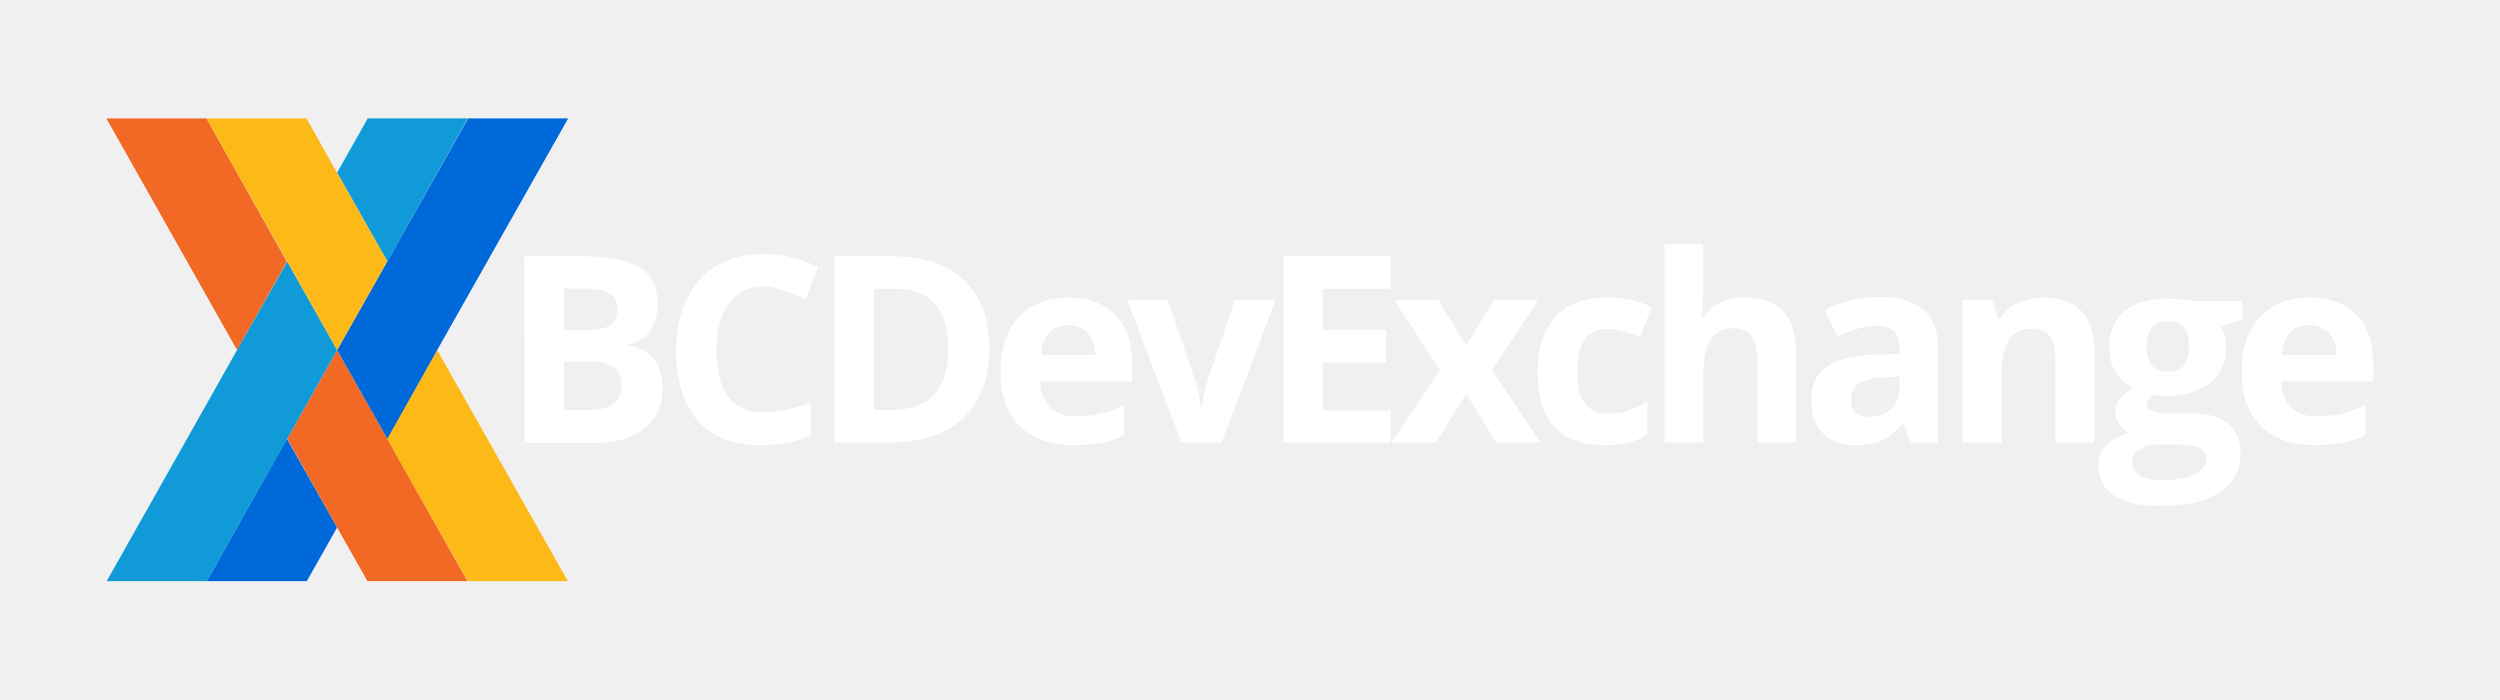
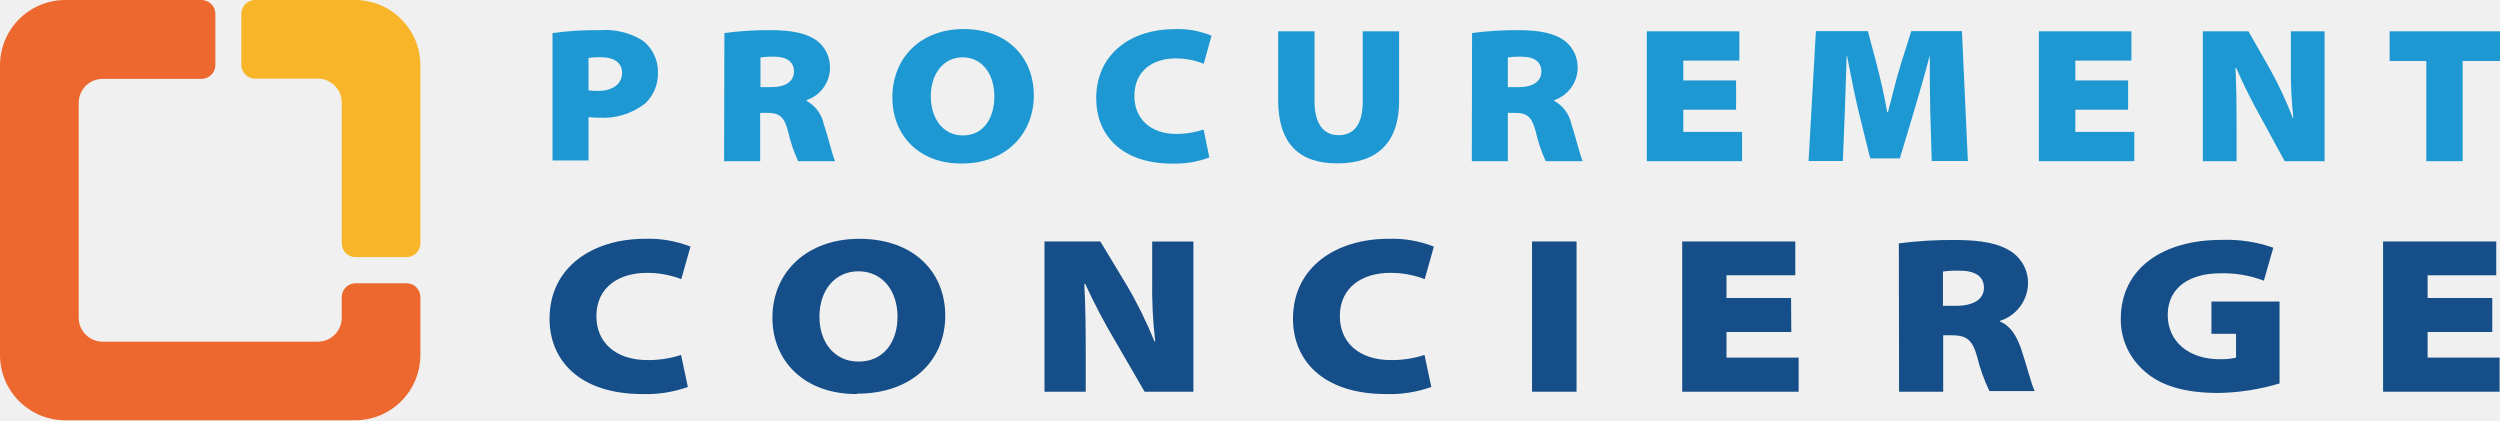
- <svg xmlns="http://www.w3.org/2000/svg" version="1.1" id="Layer_2" x="0px" y="0px" viewBox="0 0 792 221.7" style="enable-background:new 0 0 792 221.7;" xml:space="preserve">
-   <style type="text/css">
- 	.st0{fill:#0069D9;}
- 	.st1{fill:#109AD7;}
- 	.st2{fill:#F16924;}
- 	.st3{fill:#FCB918;}
- 	.st4{fill:#FFFFFF;}
- </style>
-   <g>
-     <polygon class="st0" points="65.5,184.1 97.2,184.1 106.8,167.1 90.9,139  " />
-     <polygon class="st1" points="148.2,37.5 116.5,37.5 106.8,54.7 122.7,82.8  " />
-     <polygon class="st2" points="65.4,37.5 33.7,37.5 75.1,110.9 90.9,82.9  " />
-     <polygon class="st2" points="122.7,139 106.8,110.9 91,139 106.8,167.1 116.4,184.1 148.1,184.1  " />
-     <polygon class="st1" points="91,82.9 75.1,110.9 33.8,184.1 65.5,184.1 91,139 106.8,110.9  " />
-     <polygon class="st3" points="122.6,139 148.2,184.1 179.9,184.1 138.5,110.9  " />
-     <polygon class="st0" points="148.3,37.5 122.7,82.8 106.8,110.9 122.7,139 138.5,110.9 180,37.5  " />
-     <polygon class="st3" points="106.8,54.8 97.1,37.5 65.4,37.5 91,82.8 106.8,110.9 122.7,82.8  " />
-   </g>
-   <g>
-     <path class="st4" d="M166.1,81.2h18.4c8.4,0,14.4,1.2,18.2,3.6s5.7,6.2,5.7,11.4c0,3.5-0.8,6.4-2.5,8.7c-1.7,2.3-3.9,3.6-6.6,4.1   v0.4c3.7,0.8,6.4,2.4,8.1,4.7c1.7,2.3,2.5,5.3,2.5,9.1c0,5.4-1.9,9.6-5.8,12.6c-3.9,3-9.2,4.5-15.8,4.5h-22.1L166.1,81.2   L166.1,81.2z M178.6,104.6h7.3c3.4,0,5.8-0.5,7.4-1.6c1.5-1.1,2.3-2.8,2.3-5.2c0-2.3-0.8-3.9-2.5-4.9s-4.3-1.5-7.9-1.5h-6.6V104.6z    M178.6,114.5v15.4h8.2c3.4,0,6-0.7,7.6-2s2.5-3.3,2.5-6.1c0-4.9-3.5-7.3-10.5-7.3C186.4,114.5,178.6,114.5,178.6,114.5z" />
-     <path class="st4" d="M241.8,90.8c-4.7,0-8.4,1.8-10.9,5.3c-2.6,3.5-3.9,8.5-3.9,14.8c0,13.2,4.9,19.7,14.8,19.7   c4.1,0,9.2-1,15.1-3.1V138c-4.8,2-10.3,3-16.2,3c-8.6,0-15.2-2.6-19.7-7.8s-6.8-12.7-6.8-22.4c0-6.1,1.1-11.5,3.4-16.1   c2.2-4.6,5.4-8.2,9.6-10.6c4.2-2.5,9.1-3.7,14.7-3.7c5.7,0,11.5,1.4,17.3,4.2l-4,10.2c-2.2-1-4.4-2-6.7-2.7   C246.1,91.2,243.9,90.8,241.8,90.8z" />
-     <path class="st4" d="M313.4,110.2c0,9.7-2.8,17.2-8.3,22.3c-5.5,5.2-13.5,7.7-24,7.7h-16.7v-59H283c9.6,0,17.1,2.5,22.4,7.6   C310.7,93.9,313.4,101,313.4,110.2z M300.4,110.5c0-12.7-5.6-19-16.8-19h-6.7v38.4h5.4C294.4,129.9,300.4,123.4,300.4,110.5z" />
-     <path class="st4" d="M340.1,141c-7.3,0-12.9-2-17-6s-6.1-9.7-6.1-17c0-7.6,1.9-13.4,5.7-17.5c3.8-4.1,9-6.2,15.7-6.2   c6.4,0,11.3,1.8,14.9,5.4s5.3,8.7,5.3,15.1v6h-29.1c0.1,3.5,1.2,6.2,3.1,8.2s4.7,2.9,8.2,2.9c2.7,0,5.3-0.3,7.7-0.8   c2.4-0.6,5-1.5,7.6-2.7v9.5c-2.2,1.1-4.5,1.9-6.9,2.4C346.6,140.8,343.7,141,340.1,141z M338.4,103c-2.6,0-4.7,0.8-6.1,2.5   c-1.5,1.7-2.3,4-2.5,7H347c-0.1-3-0.8-5.4-2.4-7C343.1,103.8,341,103,338.4,103z" />
-     <path class="st4" d="M374.3,140.2l-17.2-45.1H370l8.7,25.7c1,3.3,1.6,6.3,1.8,9.2h0.2c0.1-2.6,0.7-5.7,1.8-9.2l8.7-25.7h12.9   L387,140.2H374.3z" />
-     <path class="st4" d="M440.6,140.2h-34v-59h34v10.3h-21.5v13h20v10.3h-20V130h21.5V140.2z" />
-     <path class="st4" d="M456.2,117.2l-14.5-22.1h14l8.8,14.4l8.8-14.4h14l-14.7,22.1l15.4,23h-14l-9.5-15.5l-9.5,15.5h-14L456.2,117.2   z" />
-     <path class="st4" d="M508.2,141c-14,0-21.1-7.7-21.1-23.1c0-7.7,1.9-13.5,5.7-17.6c3.8-4,9.3-6.1,16.4-6.1c5.2,0,9.9,1,14,3.1   l-3.6,9.5c-1.9-0.8-3.7-1.4-5.4-1.9s-3.3-0.7-5-0.7c-6.4,0-9.6,4.5-9.6,13.6c0,8.8,3.2,13.2,9.6,13.2c2.4,0,4.6-0.3,6.6-0.9   c2-0.6,4-1.6,6.1-3v10.5c-2,1.3-4,2.1-6,2.6C513.8,140.8,511.2,141,508.2,141z" />
-     <path class="st4" d="M569,140.2h-12.3v-26.4c0-6.5-2.4-9.8-7.3-9.8c-3.4,0-5.9,1.2-7.5,3.5c-1.5,2.3-2.3,6.1-2.3,11.4v21.2h-12.3   V77.4h12.3v12.8c0,1-0.1,3.3-0.3,7l-0.3,3.6h0.6c2.7-4.4,7.1-6.6,13.1-6.6c5.3,0,9.3,1.4,12.1,4.3c2.7,2.9,4.1,6.9,4.1,12.3v29.4   H569z" />
-     <path class="st4" d="M605.4,140.2l-2.4-6.1h-0.3c-2.1,2.6-4.2,4.4-6.4,5.4s-5.1,1.5-8.6,1.5c-4.3,0-7.7-1.2-10.2-3.7   s-3.7-6-3.7-10.6c0-4.8,1.7-8.3,5-10.6c3.4-2.3,8.4-3.5,15.2-3.8l7.8-0.2v-2c0-4.6-2.3-6.9-7-6.9c-3.6,0-7.8,1.1-12.7,3.3l-4.1-8.3   c5.2-2.7,11-4.1,17.3-4.1c6.1,0,10.7,1.3,13.9,4c3.2,2.6,4.8,6.6,4.8,12v30.1H605.4z M601.8,119.3l-4.8,0.2c-3.6,0.1-6.2,0.8-8,1.9   c-1.7,1.2-2.6,3-2.6,5.4c0,3.5,2,5.2,6,5.2c2.9,0,5.1-0.8,6.8-2.5c1.7-1.6,2.6-3.8,2.6-6.5V119.3z" />
-     <path class="st4" d="M663.4,140.2h-12.3v-26.4c0-3.3-0.6-5.7-1.7-7.3c-1.2-1.6-3-2.4-5.5-2.4c-3.4,0-5.9,1.2-7.5,3.5   c-1.5,2.3-2.3,6.1-2.3,11.4v21.2h-12.3V95.1h9.4l1.7,5.8h0.7c1.4-2.2,3.3-3.8,5.7-4.9s5.1-1.7,8.2-1.7c5.2,0,9.2,1.4,11.9,4.3   c2.7,2.8,4.1,6.9,4.1,12.3v29.3H663.4z" />
-     <path class="st4" d="M710.4,95.1v6.3l-7.1,1.8c1.3,2,1.9,4.3,1.9,6.8c0,4.8-1.7,8.6-5.1,11.3c-3.4,2.7-8.1,4.1-14.1,4.1l-2.2-0.1   l-1.8-0.2c-1.3,1-1.9,2-1.9,3.2c0,1.8,2.3,2.7,6.8,2.7h7.7c5,0,8.7,1.1,11.3,3.2c2.6,2.1,3.9,5.2,3.9,9.4c0,5.3-2.2,9.4-6.6,12.3   c-4.4,2.9-10.7,4.4-19,4.4c-6.3,0-11.1-1.1-14.4-3.3c-3.3-2.2-5-5.3-5-9.2c0-2.7,0.8-5,2.5-6.8s4.2-3.1,7.5-3.9   c-1.3-0.5-2.4-1.4-3.3-2.6c-0.9-1.2-1.4-2.5-1.4-3.9c0-1.7,0.5-3.2,1.5-4.3c1-1.1,2.4-2.3,4.3-3.4c-2.4-1-4.2-2.7-5.6-4.9   c-1.4-2.3-2.1-4.9-2.1-8c0-4.9,1.6-8.7,4.8-11.4c3.2-2.7,7.8-4,13.7-4c1.3,0,2.8,0.1,4.5,0.3c1.7,0.2,2.8,0.4,3.3,0.5h15.9V95.1z    M675.5,146.6c0,1.7,0.8,3,2.4,4c1.6,1,3.9,1.5,6.8,1.5c4.4,0,7.9-0.6,10.4-1.8s3.8-2.9,3.8-5c0-1.7-0.7-2.9-2.2-3.5s-3.8-1-6.9-1   h-6.4c-2.3,0-4.2,0.5-5.7,1.6C676.3,143.5,675.5,144.9,675.5,146.6z M680,109.9c0,2.4,0.6,4.4,1.7,5.8c1.1,1.4,2.8,2.1,5.1,2.1   s4-0.7,5.1-2.1s1.6-3.4,1.6-5.8c0-5.4-2.2-8.2-6.7-8.2C682.3,101.7,680,104.4,680,109.9z" />
-     <path class="st4" d="M733.3,141c-7.3,0-12.9-2-17-6s-6.1-9.7-6.1-17c0-7.6,1.9-13.4,5.7-17.5s9-6.2,15.7-6.2   c6.4,0,11.3,1.8,14.9,5.4c3.6,3.6,5.3,8.7,5.3,15.1v6h-29.1c0.1,3.5,1.2,6.2,3.1,8.2c1.9,2,4.7,2.9,8.2,2.9c2.7,0,5.3-0.3,7.7-0.8   c2.4-0.6,5-1.5,7.6-2.7v9.5c-2.2,1.1-4.5,1.9-6.9,2.4C739.8,140.8,736.8,141,733.3,141z M731.5,103c-2.6,0-4.7,0.8-6.1,2.5   c-1.5,1.7-2.3,4-2.5,7h17.3c-0.1-3-0.8-5.4-2.4-7C736.2,103.8,734.1,103,731.5,103z" />
-   </g>
+ <svg xmlns="http://www.w3.org/2000/svg" id="Layer_1" data-name="Layer 1" viewBox="0 0 320.13 53.83">
+   <defs>
+     <style>.cls-1{fill:#1e98d2;}.cls-2{fill:#154e88;}.cls-3{fill:#ec682e;}.cls-4{fill:#f8b529;}</style>
+   </defs>
+   <path class="cls-1" d="M101.67,34.07a41.16,41.16,0,0,1,6.09-.37A9.13,9.13,0,0,1,113.17,35a5,5,0,0,1,2,4.09,5.27,5.27,0,0,1-1.63,4,8.81,8.81,0,0,1-6,1.82,12.39,12.39,0,0,1-1.26-.07v5.55h-4.61Zm4.61,7.33a6.65,6.65,0,0,0,1.21.08c1.8,0,3.09-.82,3.09-2.32,0-1.21-.92-2-2.77-2a8.59,8.59,0,0,0-1.53.1Z" transform="translate(-30.92 -29.84)" />
+   <path class="cls-1" d="M123.68,34.07a42.6,42.6,0,0,1,5.88-.37c2.78,0,4.63.4,5.92,1.31a4.28,4.28,0,0,1,1.72,3.65,4.39,4.39,0,0,1-3,4v.1a4.41,4.41,0,0,1,2.2,2.94c.57,1.7,1.14,4.14,1.46,4.78h-4.74a19,19,0,0,1-1.28-3.8c-.52-2-1.19-2.39-2.74-2.39h-.84v6.19h-4.62ZM128.3,41h1.38c1.83,0,2.91-.74,2.91-2s-.94-1.9-2.52-1.9a9.88,9.88,0,0,0-1.77.1Z" transform="translate(-30.92 -29.84)" />
+   <path class="cls-1" d="M154,50.78c-5.48,0-8.81-3.68-8.81-8.47,0-5.08,3.65-8.75,9.11-8.75,5.62,0,9,3.62,9,8.51s-3.53,8.71-9.23,8.71Zm.25-3.6c2.54,0,4-2.13,4-5s-1.58-5-4.07-5-4.07,2.17-4.07,5,1.58,5,4.07,5Z" transform="translate(-30.92 -29.84)" />
+   <path class="cls-1" d="M185.78,50a12.39,12.39,0,0,1-4.74.79c-6.74,0-9.75-3.88-9.75-8.34,0-5.77,4.54-8.88,10-8.88a11.32,11.32,0,0,1,4.77.84l-1,3.6a9.39,9.39,0,0,0-3.62-.69c-2.79,0-5.26,1.5-5.26,4.81,0,2.86,2,4.86,5.38,4.86a10.48,10.48,0,0,0,3.48-.57Z" transform="translate(-30.92 -29.84)" />
+   <path class="cls-1" d="M199.25,33.85v9c0,2.62,1,4.3,3.09,4.3s3.08-1.56,3.08-4.3v-9h4.66v8.91c0,5.43-2.88,8-7.94,8-4.76,0-7.55-2.42-7.55-8.14V33.85Z" transform="translate(-30.92 -29.84)" />
+   <path class="cls-1" d="M219.42,34.07a42.44,42.44,0,0,1,5.87-.37c2.79,0,4.64.4,5.92,1.31a4.28,4.28,0,0,1,1.73,3.65,4.39,4.39,0,0,1-3,4v.1a4.36,4.36,0,0,1,2.19,2.94c.57,1.7,1.14,4.14,1.46,4.78h-4.74a19.75,19.75,0,0,1-1.28-3.8c-.52-2-1.18-2.39-2.74-2.39H224v6.19h-4.61ZM224,41h1.38c1.83,0,2.92-.74,2.92-2s-.94-1.9-2.52-1.9a10,10,0,0,0-1.78.1Z" transform="translate(-30.92 -29.84)" />
+   <path class="cls-1" d="M253.23,43.89h-6.76v2.84H254v3.75H241.8V33.85h11.85V37.6h-7.18v2.54h6.76Z" transform="translate(-30.92 -29.84)" />
+   <path class="cls-1" d="M278.1,44.29c-.05-2.07-.07-4.37-.07-7.26H278c-.6,2.37-1.39,5-2,7.09l-1.8,6H270.4l-1.48-6c-.49-2-1-4.64-1.48-7.11h-.05c-.09,2.55-.17,5.19-.24,7.26l-.25,6.19h-4.39l.94-16.63h6.66l1.11,4.2c.47,1.77,1,4.07,1.36,6.16h.1c.54-2.09,1.15-4.56,1.67-6.21l1.31-4.15h6.49l.76,16.63h-4.63Z" transform="translate(-30.92 -29.84)" />
+   <path class="cls-1" d="M303.43,43.89h-6.76v2.84h7.55v3.75H292V33.85h11.85V37.6h-7.18v2.54h6.76Z" transform="translate(-30.92 -29.84)" />
+   <path class="cls-1" d="M313,50.48V33.85h5.84l2.74,4.81a47.58,47.58,0,0,1,2.94,6.3h.07a54.66,54.66,0,0,1-.32-6.77V33.85h4.32V50.48h-5.11l-3-5.5c-1.06-1.92-2.24-4.17-3.21-6.44h-.09c.12,2.52.14,4.93.14,7.45v4.49Z" transform="translate(-30.92 -29.84)" />
+   <path class="cls-1" d="M341.61,37.65h-4.69v-3.8h14.14v3.8h-4.79V50.48h-4.66Z" transform="translate(-30.92 -29.84)" />
+   <path class="cls-2" d="M119,79.39a15.66,15.66,0,0,1-5.79.91c-8.24,0-11.92-4.47-11.92-9.63,0-6.66,5.55-10.25,12.22-10.25a14.52,14.52,0,0,1,5.83,1l-1.18,4.16a12.28,12.28,0,0,0-4.44-.8c-3.41,0-6.43,1.74-6.43,5.55,0,3.31,2.39,5.62,6.58,5.62a13.51,13.51,0,0,0,4.26-.66Z" transform="translate(-30.92 -29.84)" />
+   <path class="cls-2" d="M140.6,80.3c-6.7,0-10.77-4.24-10.77-9.77,0-5.87,4.46-10.11,11.13-10.11,6.89,0,11,4.19,11,9.83,0,5.81-4.32,10-11.29,10Zm.3-4.16c3.11,0,4.95-2.45,4.95-5.75s-1.93-5.81-5-5.81-5,2.5-5,5.81,1.94,5.75,5,5.75Z" transform="translate(-30.92 -29.84)" />
+   <path class="cls-2" d="M164.67,80V60.76h7.15l3.35,5.55a54,54,0,0,1,3.59,7.27h.09a58.59,58.59,0,0,1-.39-7.81v-5h5.28V80h-6.25l-3.68-6.35a78.2,78.2,0,0,1-3.92-7.44h-.12c.15,2.91.18,5.7.18,8.61V80Z" transform="translate(-30.92 -29.84)" />
+   <path class="cls-2" d="M214.2,79.39a15.71,15.71,0,0,1-5.79.91c-8.24,0-11.92-4.47-11.92-9.63,0-6.66,5.55-10.25,12.22-10.25a14.46,14.46,0,0,1,5.82,1l-1.17,4.16a12.28,12.28,0,0,0-4.44-.8c-3.41,0-6.43,1.74-6.43,5.55,0,3.31,2.39,5.62,6.58,5.62a13.51,13.51,0,0,0,4.26-.66Z" transform="translate(-30.92 -29.84)" />
+   <path class="cls-2" d="M232.8,60.76V80h-5.7V60.76Z" transform="translate(-30.92 -29.84)" />
+   <path class="cls-2" d="M260.3,72.35H252v3.28h9.24V80H246.33V60.76h14.48v4.33H252V68h8.27Z" transform="translate(-30.92 -29.84)" />
+   <path class="cls-2" d="M274.07,61a53.19,53.19,0,0,1,7.19-.43c3.41,0,5.67.45,7.24,1.51a4.82,4.82,0,0,1,2.11,4.21A5.13,5.13,0,0,1,287,70.93V71c1.36.55,2.11,1.8,2.69,3.39.69,2,1.38,4.79,1.78,5.53h-5.8a22.29,22.29,0,0,1-1.57-4.39c-.63-2.3-1.45-2.76-3.35-2.76h-1V80h-5.65Zm5.65,8h1.69c2.23,0,3.56-.85,3.56-2.31s-1.15-2.19-3.08-2.19a14.14,14.14,0,0,0-2.17.11Z" transform="translate(-30.92 -29.84)" />
+   <path class="cls-2" d="M322.82,78.94A28.89,28.89,0,0,1,315,80.16c-4.47,0-7.52-1-9.51-2.82a8.7,8.7,0,0,1-3-6.64c0-6.64,5.58-10.14,12.83-10.14a18,18,0,0,1,6.7,1l-1.21,4.22a14.6,14.6,0,0,0-5.67-.94c-3.57,0-6.64,1.65-6.64,5.33,0,3.42,2.71,5.67,6.64,5.67a8.47,8.47,0,0,0,2.11-.2V72.58H314.1V68.45h8.72Z" transform="translate(-30.92 -29.84)" />
+   <path class="cls-2" d="M350.06,72.35h-8.28v3.28H351V80H336.08V60.76h14.49v4.33h-8.79V68h8.28Z" transform="translate(-30.92 -29.84)" />
+   <path class="cls-3" d="M74.68,70.53a3.06,3.06,0,0,1-3.06,3.06H44.06A3.06,3.06,0,0,1,41,70.53V43a3.06,3.06,0,0,1,3.06-3.06H56.72a1.78,1.78,0,0,0,1.78-1.77V31.61a1.78,1.78,0,0,0-1.78-1.77H39.29a8.36,8.36,0,0,0-8.37,8.36V75.3a8.36,8.36,0,0,0,8.37,8.36H76.38a8.36,8.36,0,0,0,8.37-8.36V67.88A1.77,1.77,0,0,0,83,66.11H76.45a1.77,1.77,0,0,0-1.77,1.77Z" transform="translate(-30.92 -29.84)" />
+   <path class="cls-4" d="M71.62,39.91A3.06,3.06,0,0,1,74.68,43V61a1.77,1.77,0,0,0,1.77,1.77H83A1.77,1.77,0,0,0,84.75,61V38.21a8.37,8.37,0,0,0-8.37-8.37H63.59a1.77,1.77,0,0,0-1.77,1.77v6.53a1.77,1.77,0,0,0,1.77,1.77Z" transform="translate(-30.92 -29.84)" />
</svg>
